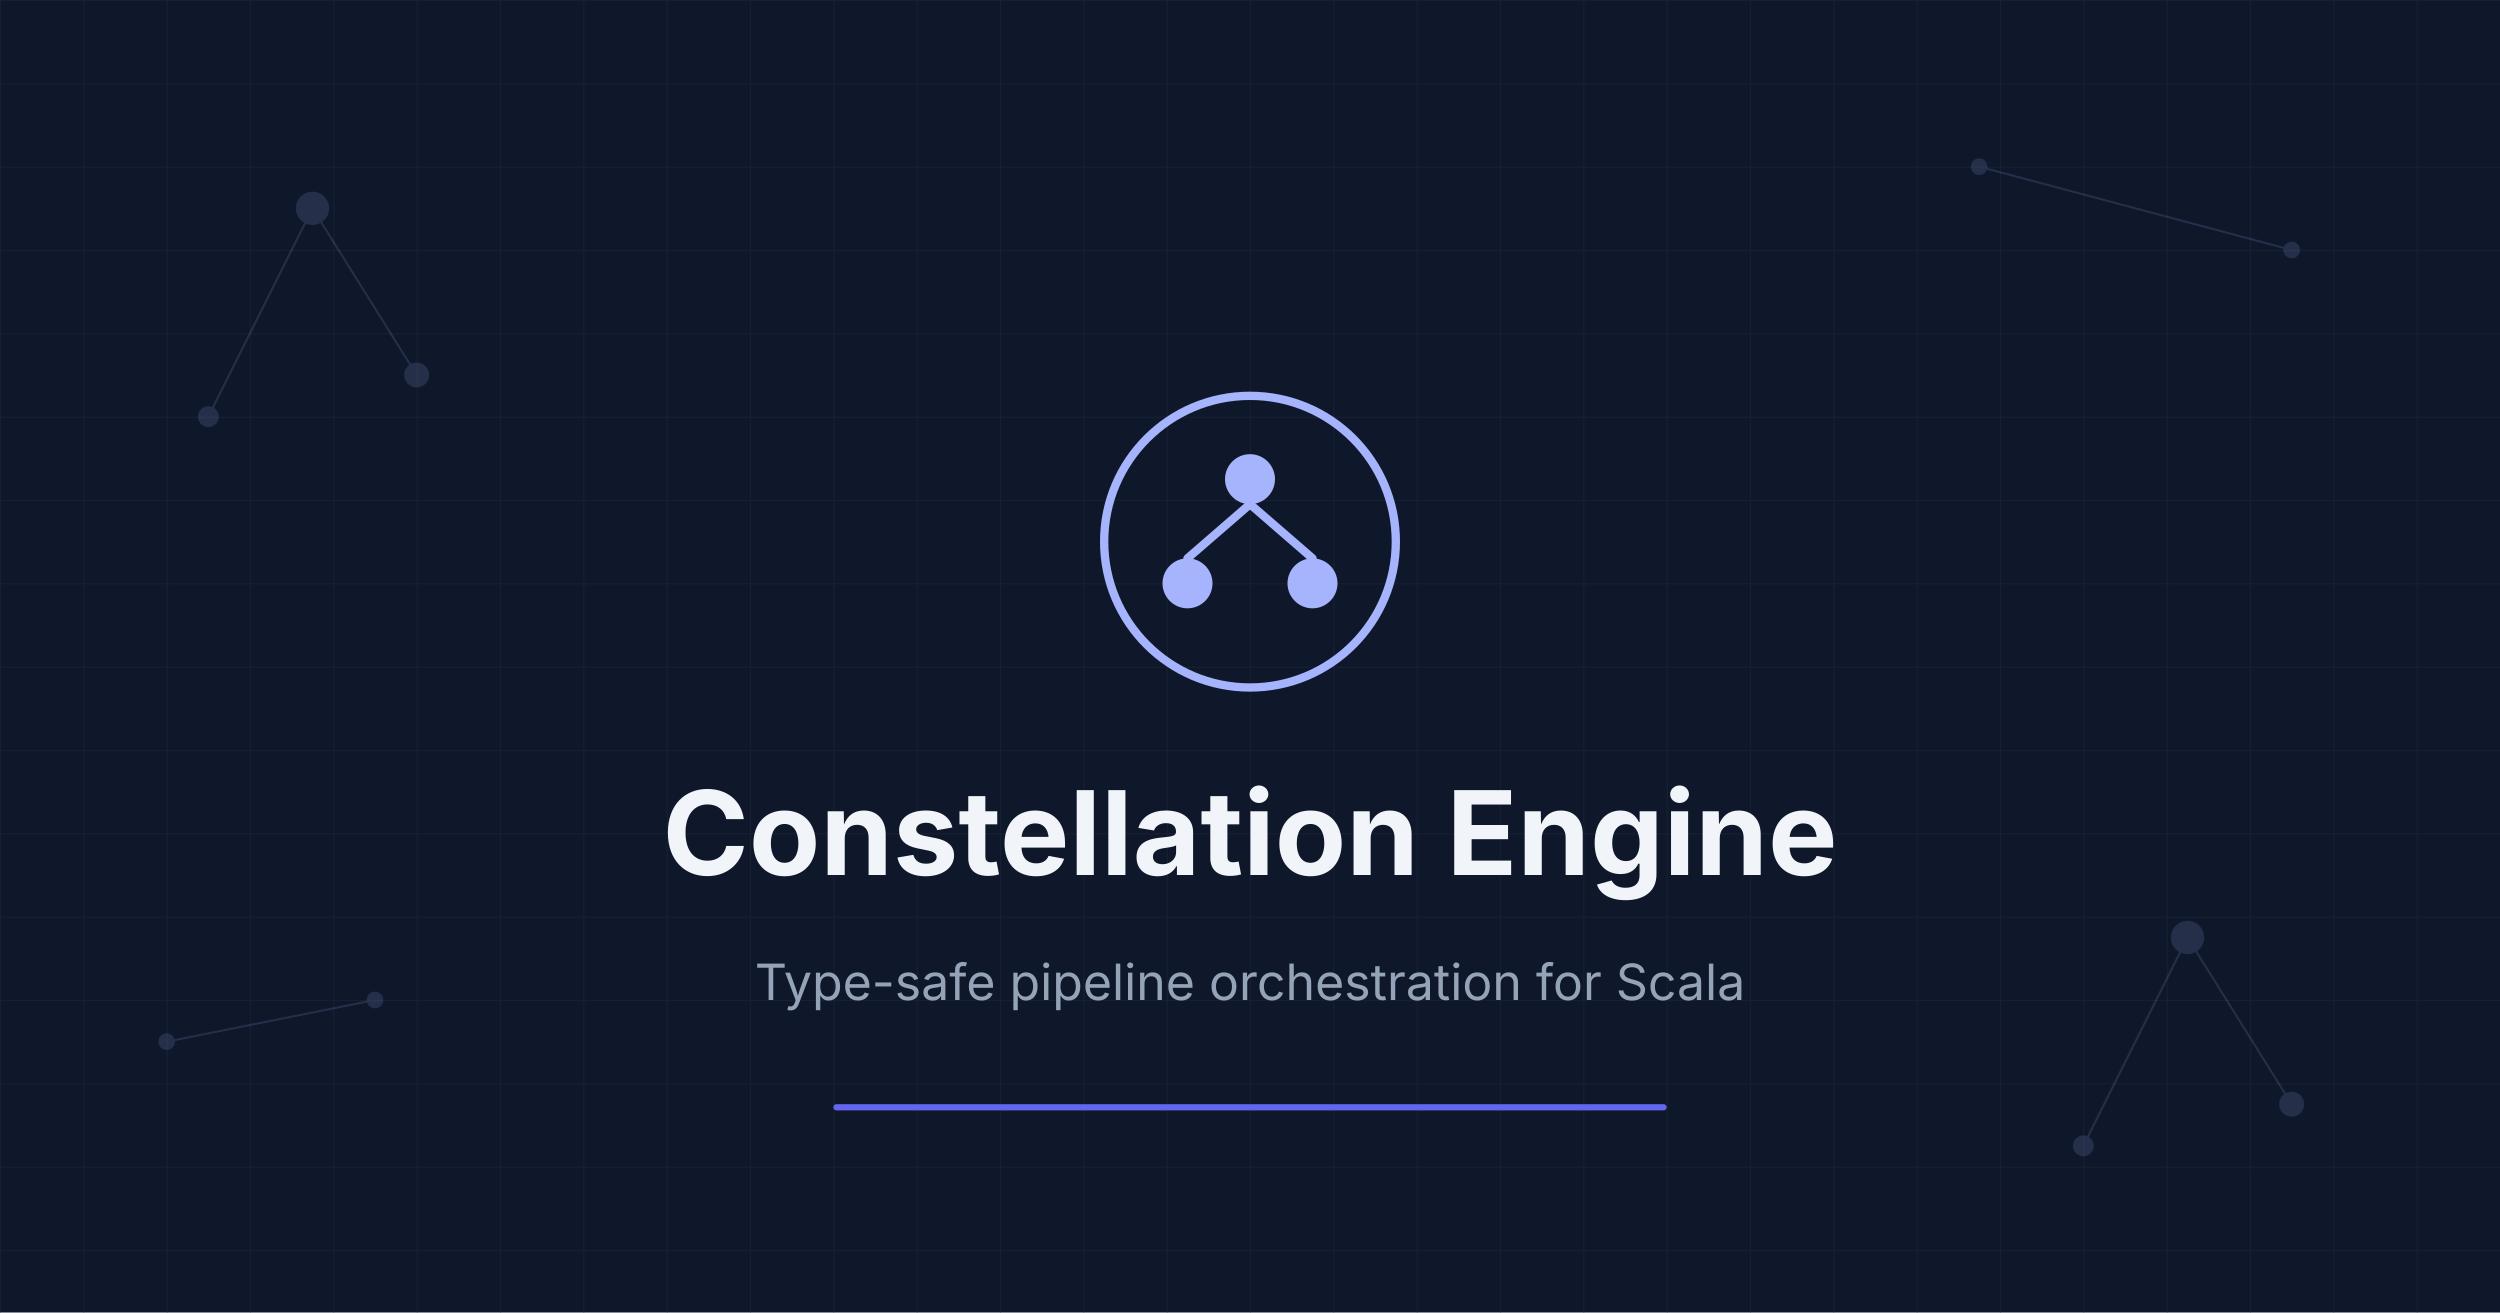
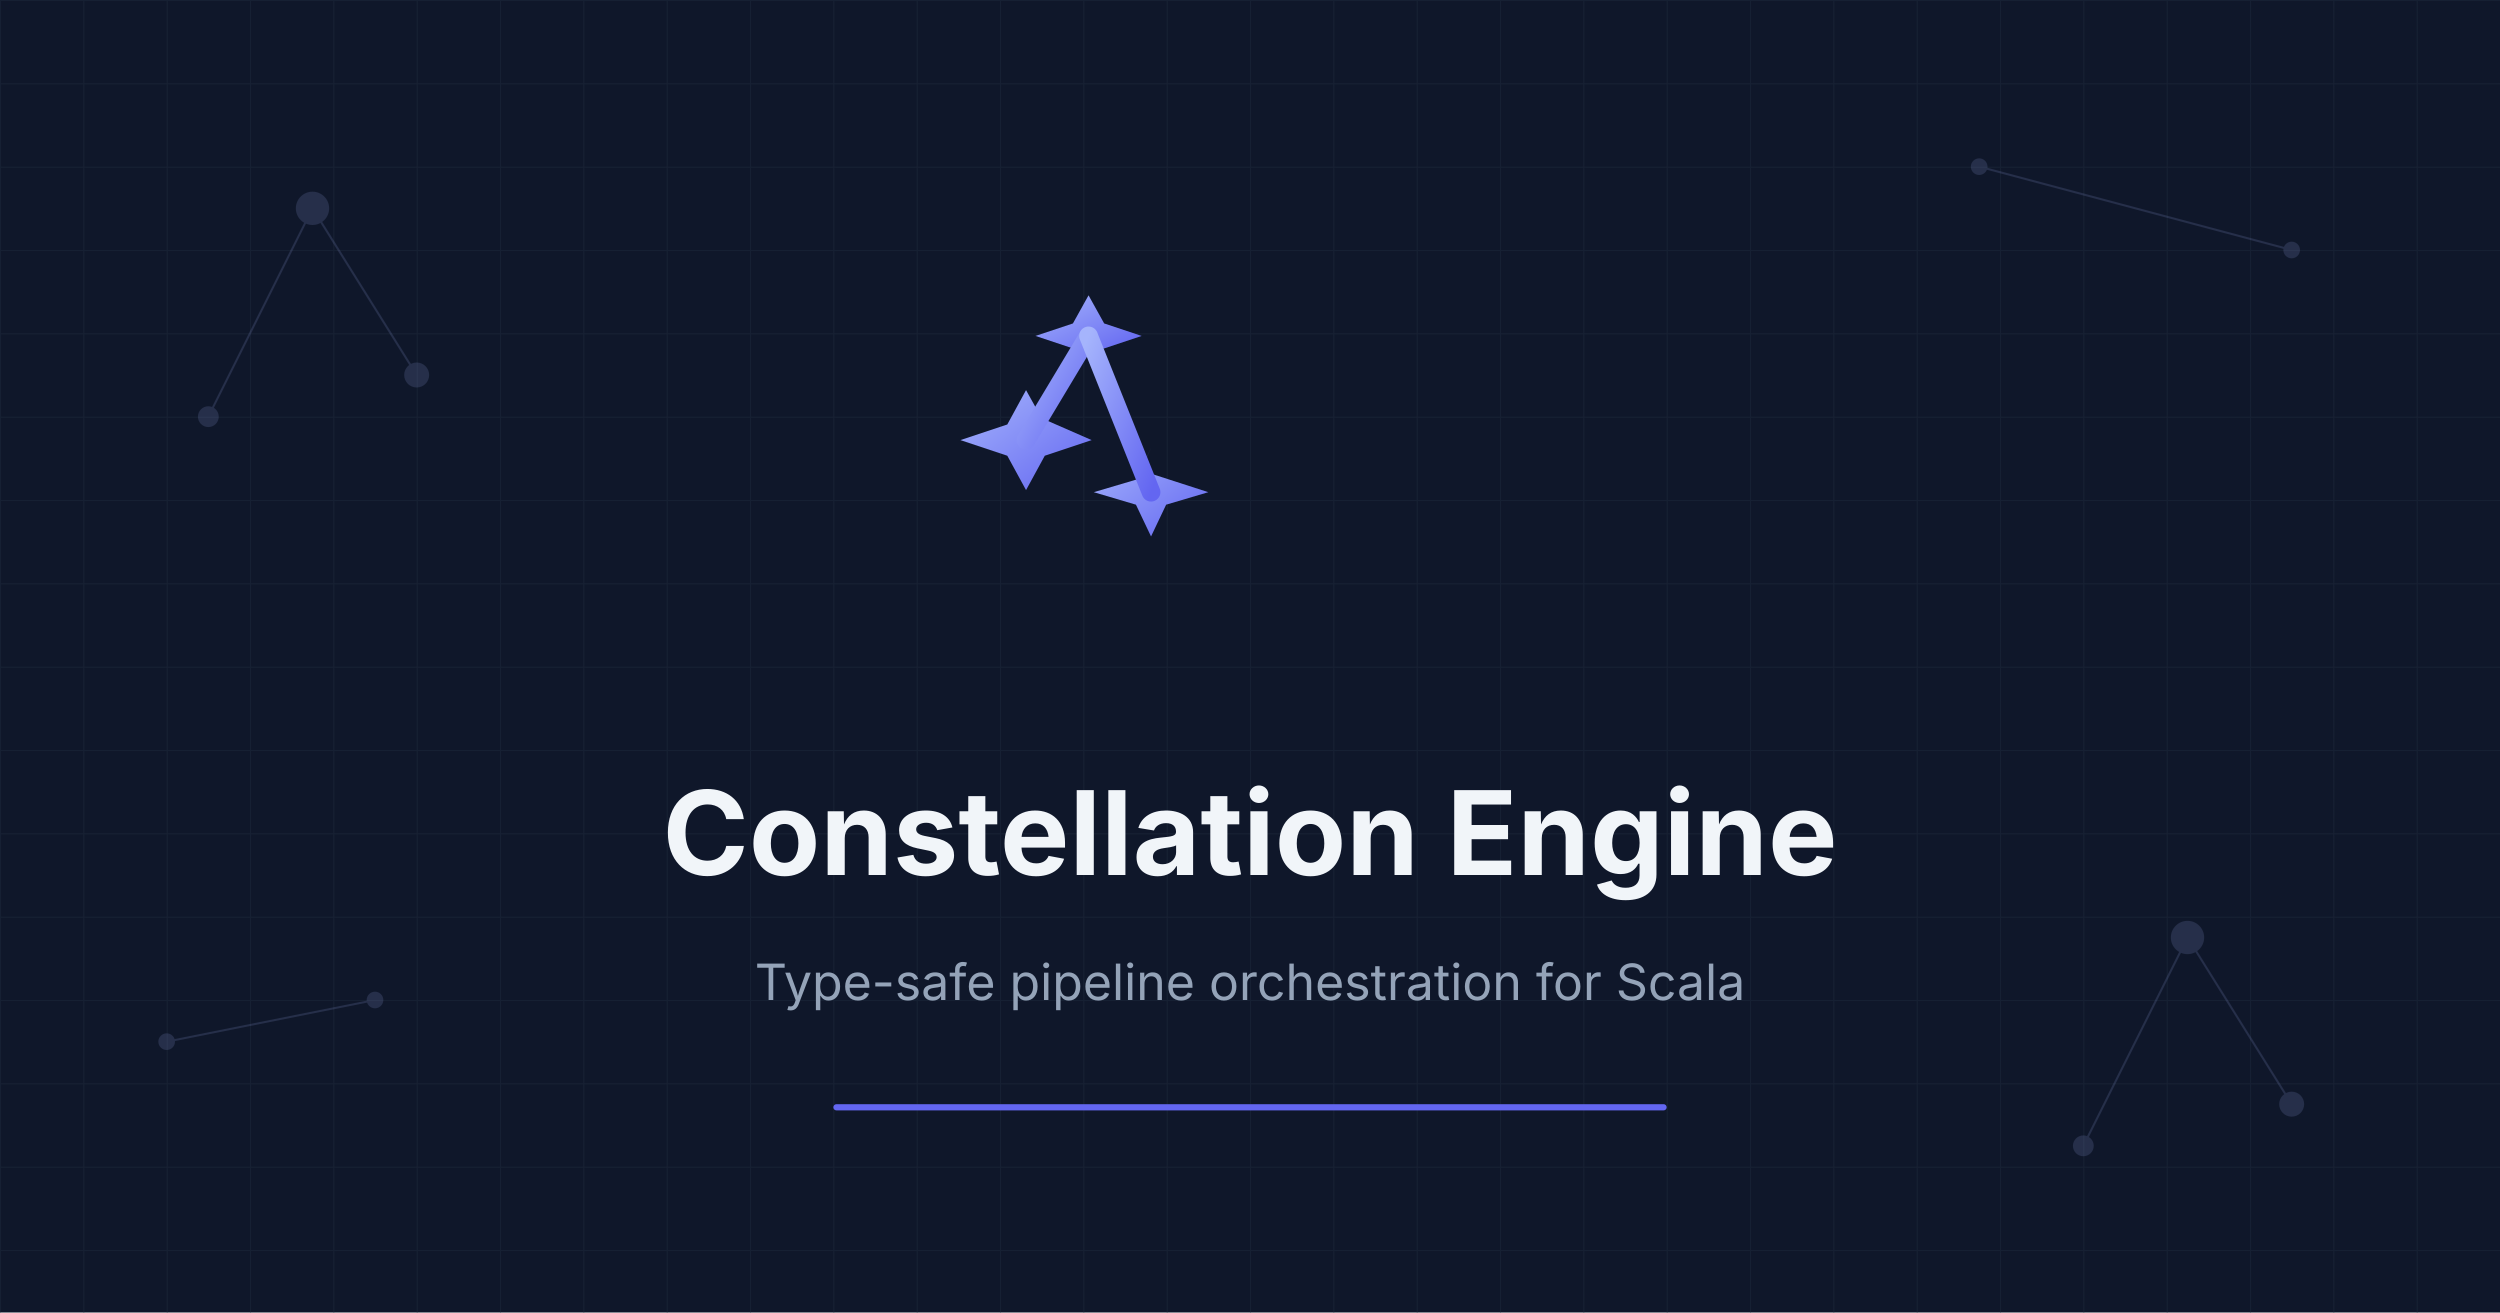
<svg xmlns="http://www.w3.org/2000/svg" viewBox="0 0 1200 630" width="1200" height="630">
  <rect width="1200" height="630" fill="#0f172a" />
  <defs>
    <pattern id="grid" width="40" height="40" patternUnits="userSpaceOnUse">
      <path d="M 40 0 L 0 0 0 40" fill="none" stroke="#1e293b" stroke-width="1" />
    </pattern>
+     <linearGradient id="socialGradient" x1="100%" y1="100%" x2="0%" y2="0%">
+       <stop offset="0%" style="stop-color:#6366f1;stop-opacity:1" />
+       <stop offset="100%" style="stop-color:#a5b4fc;stop-opacity:1" />
+     </linearGradient>
  </defs>
  <rect width="1200" height="630" fill="url(#grid)" opacity="0.5" />
  <g opacity="0.15">
    <circle cx="150" cy="100" r="8" fill="#a5b4fc" />
    <circle cx="200" cy="180" r="6" fill="#a5b4fc" />
    <circle cx="100" cy="200" r="5" fill="#a5b4fc" />
    <line x1="150" y1="100" x2="200" y2="180" stroke="#a5b4fc" stroke-width="1" />
    <line x1="150" y1="100" x2="100" y2="200" stroke="#a5b4fc" stroke-width="1" />
    <circle cx="1050" cy="450" r="8" fill="#a5b4fc" />
    <circle cx="1100" cy="530" r="6" fill="#a5b4fc" />
    <circle cx="1000" cy="550" r="5" fill="#a5b4fc" />
    <line x1="1050" y1="450" x2="1100" y2="530" stroke="#a5b4fc" stroke-width="1" />
    <line x1="1050" y1="450" x2="1000" y2="550" stroke="#a5b4fc" stroke-width="1" />
    <circle cx="950" cy="80" r="4" fill="#a5b4fc" />
    <circle cx="1100" cy="120" r="4" fill="#a5b4fc" />
    <line x1="950" y1="80" x2="1100" y2="120" stroke="#a5b4fc" stroke-width="1" />
    <circle cx="80" cy="500" r="4" fill="#a5b4fc" />
    <circle cx="180" cy="480" r="4" fill="#a5b4fc" />
    <line x1="80" y1="500" x2="180" y2="480" stroke="#a5b4fc" stroke-width="1" />
  </g>
-   <g transform="translate(520, 180)">
-     <circle cx="80" cy="80" r="70" fill="none" stroke="#a5b4fc" stroke-width="4" />
-     <circle cx="80" cy="50" r="12" fill="#a5b4fc" />
-     <circle cx="50" cy="100" r="12" fill="#a5b4fc" />
-     <circle cx="110" cy="100" r="12" fill="#a5b4fc" />
-     <line x1="80" y1="62" x2="50" y2="88" stroke="#a5b4fc" stroke-width="4" stroke-linecap="round" />
-     <line x1="80" y1="62" x2="110" y2="88" stroke="#a5b4fc" stroke-width="4" stroke-linecap="round" />
+   <g transform="translate(440, 120)">
+     <polygon points="82.5,21.75 90,35.25 108,41.25 90,47.25 75,47.25 57,41.25 75,35.25" fill="url(#socialGradient)" />
+     <polygon points="52.5,67.25 60,80.75 84,91.25 61.5,98.75 52.5,115.25 43.5,98.75 21,91.25 43.5,83.75" fill="url(#socialGradient)" />
+     <polygon points="112.5,95 107.5,105.75 140,116.25 119.75,122.25 112.5,137.5 105.25,122.25 85,116.25 105.25,110.25" fill="url(#socialGradient)" />
+     <line x1="82.5" y1="41.25" x2="52.5" y2="91.25" stroke="url(#socialGradient)" stroke-width="9" stroke-linecap="round" />
+     <line x1="82.5" y1="41.25" x2="112.5" y2="116.25" stroke="url(#socialGradient)" stroke-width="9" stroke-linecap="round" />
  </g>
  <text x="600" y="420" text-anchor="middle" font-family="system-ui, -apple-system, 'Segoe UI', sans-serif" font-size="56" font-weight="700" fill="#f1f5f9">
    Constellation Engine
  </text>
  <text x="600" y="480" text-anchor="middle" font-family="system-ui, -apple-system, 'Segoe UI', sans-serif" font-size="24" font-weight="400" fill="#94a3b8">
    Type-safe pipeline orchestration for Scala
  </text>
  <rect x="400" y="530" width="400" height="3" rx="1.5" fill="#6366f1" />
</svg>
